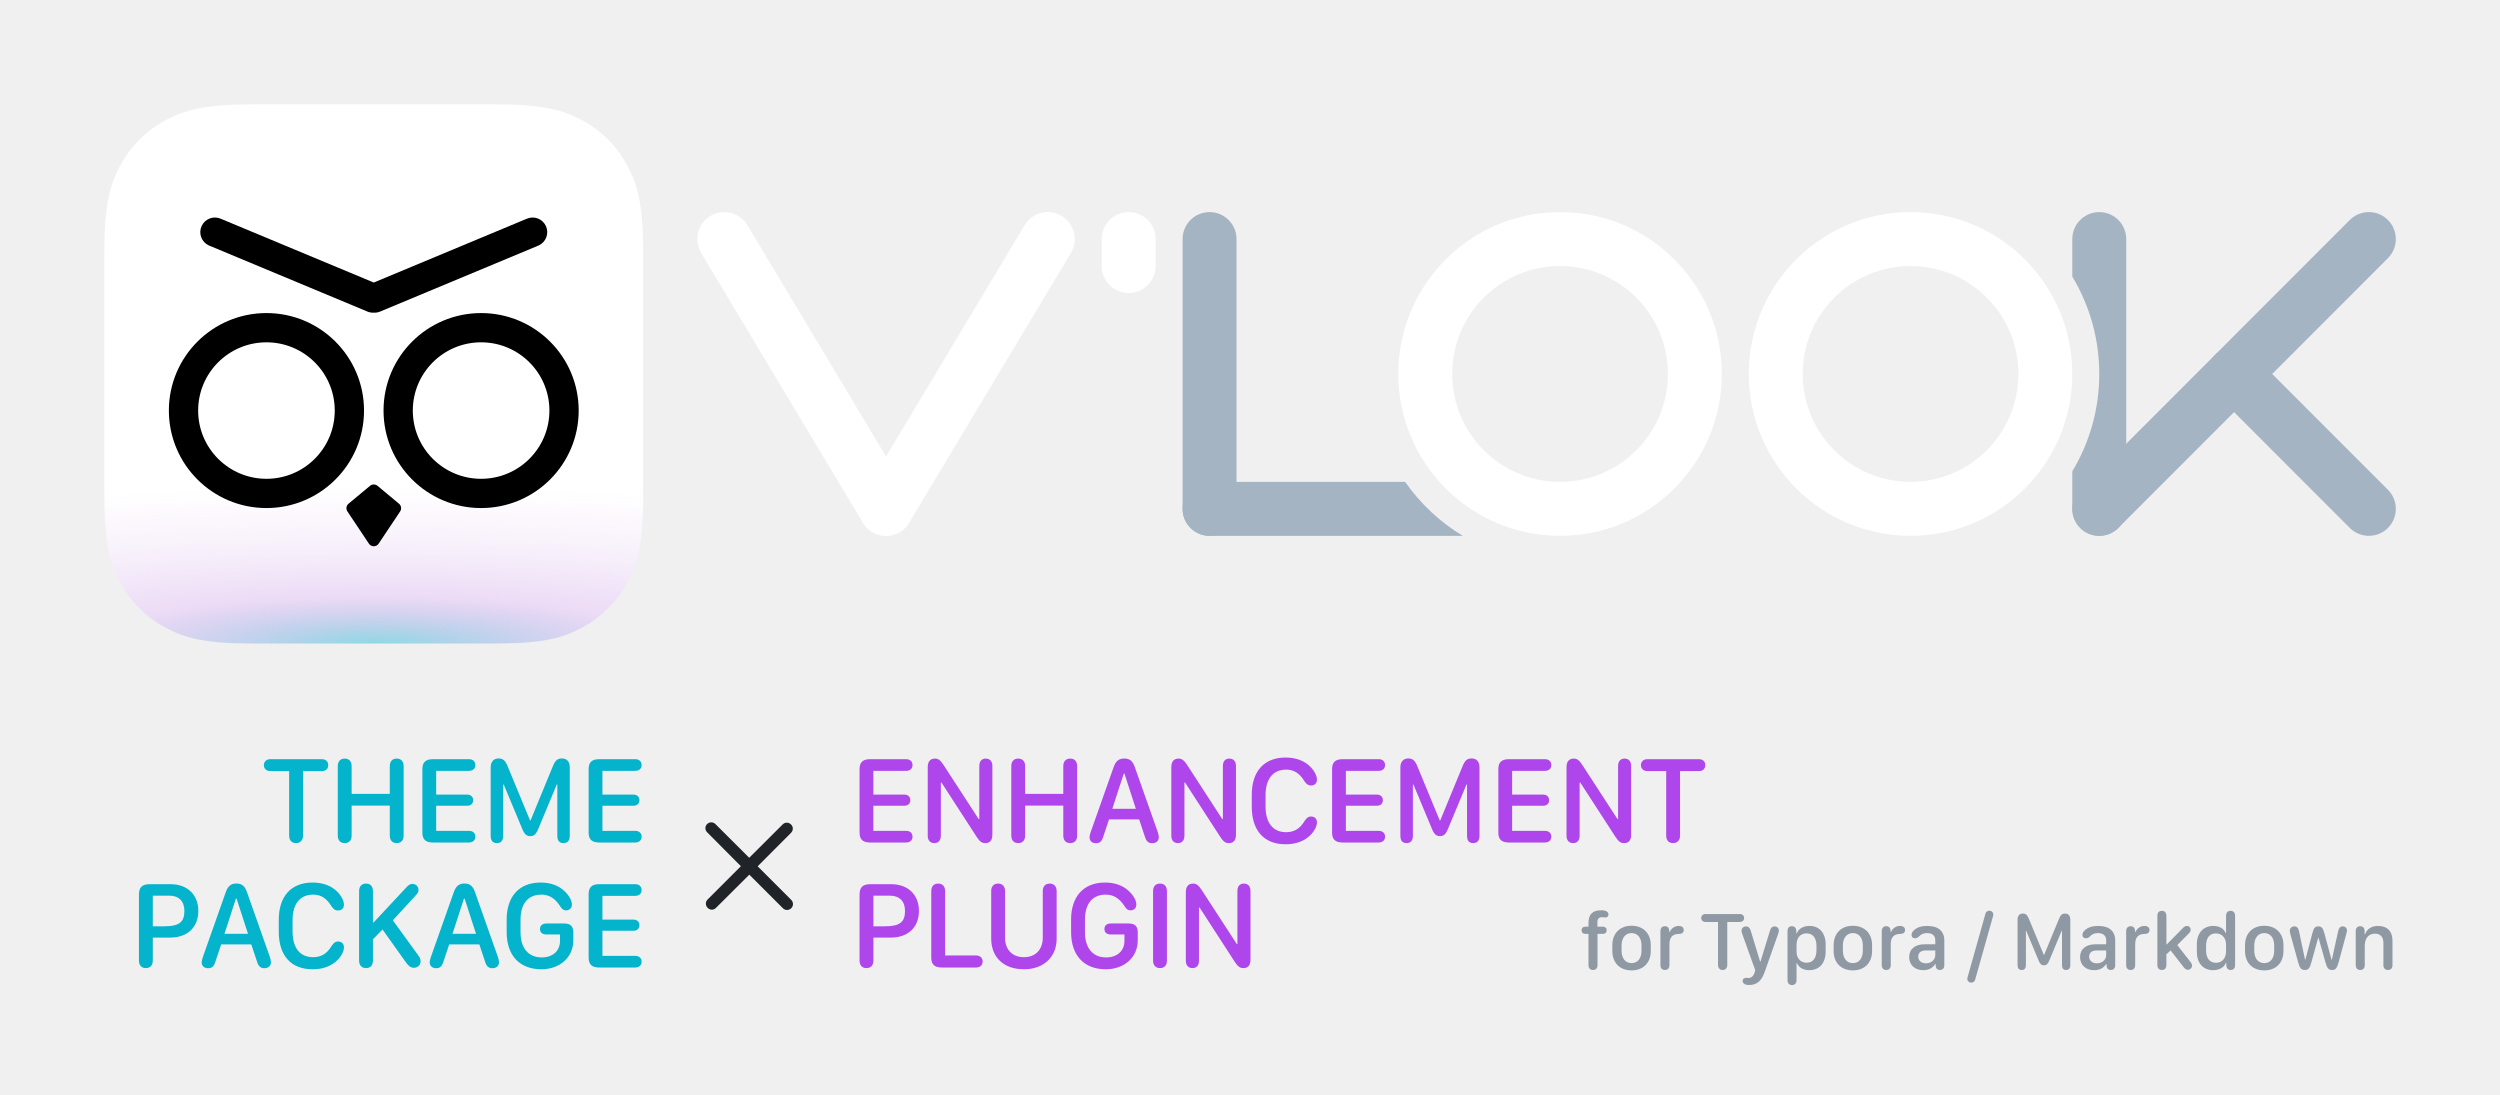
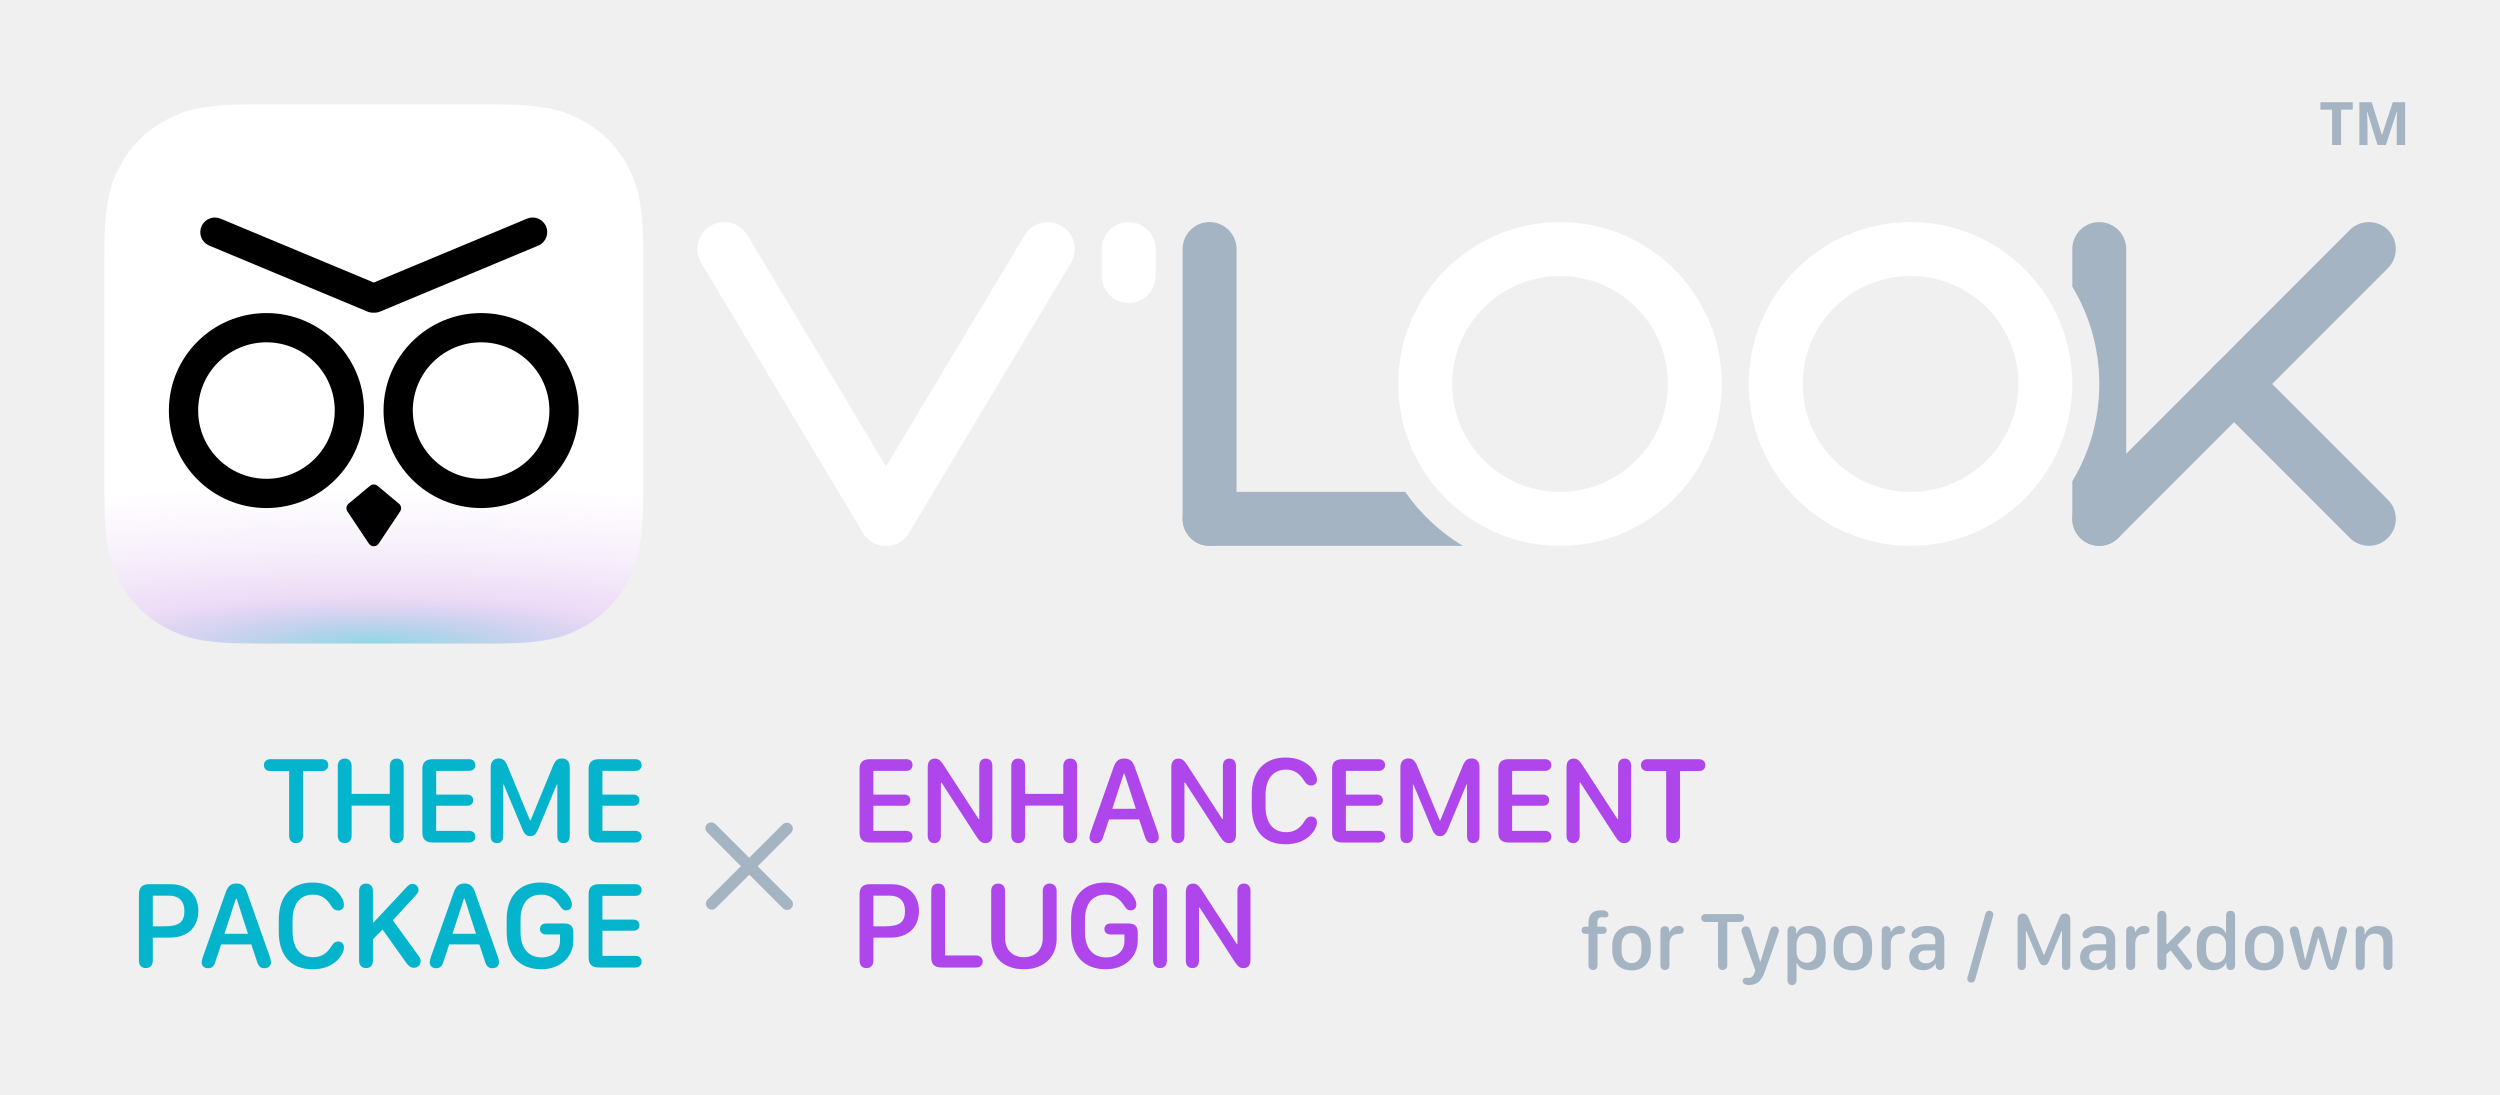
<svg xmlns="http://www.w3.org/2000/svg" xmlns:xlink="http://www.w3.org/1999/xlink" width="500" height="219" viewBox="0 0 500 219">
  <defs>
    <path d="M30.782 0h46.28c10.703 0 14.584 1.114 18.497 3.207 3.913 2.093 6.984 5.164 9.077 9.077 2.093 3.913 3.207 7.794 3.207 18.498v46.353c0 10.703-1.114 14.585-3.207 18.498-2.093 3.913-5.164 6.984-9.077 9.076-3.913 2.093-7.794 3.208-18.498 3.208h-46.28c-10.703 0-14.584-1.115-18.497-3.208-3.913-2.092-6.984-5.163-9.077-9.076C1.114 91.72 0 87.838 0 77.135V30.782c0-10.704 1.114-14.585 3.207-18.498C5.3 8.371 8.371 5.3 12.284 3.207 16.197 1.114 20.078 0 30.782 0z" id="a" />
    <radialGradient cy="100%" fx="50%" fy="100%" r="72.558%" gradientTransform="matrix(0 -1 2.40112 0 -1.901 1.5)" id="c">
      <stop stop-color="#04AAC2" stop-opacity=".45" offset="0%" />
      <stop stop-color="#9639CC" stop-opacity=".18" offset="30.303%" />
      <stop stop-color="#9639CC" stop-opacity=".08" offset="59.775%" />
      <stop stop-color="#9639CC" stop-opacity="0" offset="100%" />
    </radialGradient>
  </defs>
  <g fill="none" fill-rule="evenodd">
    <g transform="translate(20.833 20.833)">
      <mask id="b" fill="#fff">
        <use xlink:href="#a" />
      </mask>
      <g mask="url(#b)">
        <path fill="#FFF" d="M0 0h107.843v107.917H0z" />
        <path fill="url(#c)" d="M0 64.75h107.843v43.167H0z" />
      </g>
      <g mask="url(#b)" fill="#000">
        <path d="M54.67 76.332l4.297 3.577a1.17 1.17 0 0 1 .225 1.55l-4.296 6.438a1.17 1.17 0 0 1-1.948 0l-4.296-6.439a1.17 1.17 0 0 1 .224-1.55l4.296-3.576a1.17 1.17 0 0 1 1.499 0zM32.457 41.78c10.777 0 19.514 8.73 19.514 19.499 0 10.769-8.737 19.498-19.514 19.498-10.778 0-19.515-8.73-19.515-19.498 0-10.769 8.737-19.499 19.515-19.499zm42.932 0c10.777 0 19.514 8.73 19.514 19.499 0 10.769-8.737 19.498-19.514 19.498-10.778 0-19.515-8.73-19.515-19.498 0-10.769 8.737-19.499 19.515-19.499zm-42.932 5.85c-7.545 0-13.66 6.11-13.66 13.649 0 7.538 6.115 13.649 13.66 13.649 7.544 0 13.66-6.111 13.66-13.65 0-7.537-6.116-13.648-13.66-13.648zm42.932 0c-7.545 0-13.66 6.11-13.66 13.649 0 7.538 6.115 13.649 13.66 13.649 7.544 0 13.66-6.111 13.66-13.65 0-7.537-6.116-13.648-13.66-13.648zm9.123-24.711a2.929 2.929 0 0 1 3.83 1.442 2.923 2.923 0 0 1-1.416 3.887L55.312 41.429l-.06.028c-.433.19-.888.267-1.331.243a2.914 2.914 0 0 1-1.33-.243l-.06-.028-31.614-13.181A2.923 2.923 0 0 1 19.5 24.36a2.929 2.929 0 0 1 3.83-1.442l.06.027 30.53 12.73 30.53-12.73z" />
      </g>
    </g>
    <g fill-rule="nonzero">
-       <path d="M443 70.976a5.39 5.39 0 0 1 7.432-.186l.194.186 26.961 26.98a5.398 5.398 0 0 1 0 7.63 5.39 5.39 0 0 1-7.43.186l-.195-.186L443 78.607a5.398 5.398 0 0 1 0-7.63z" fill="#A5B4C2" />
-       <path d="M477.587 43.997a5.39 5.39 0 0 0-7.43-.186l-.195.186-53.922 53.958a5.398 5.398 0 0 0 0 7.631 5.39 5.39 0 0 0 7.43.186l.196-.186 53.921-53.958a5.398 5.398 0 0 0 0-7.631z" fill="#A5B4C2" />
-       <path d="M212.333 43.186a5.39 5.39 0 0 0-7.266 1.641l-.132.21-32.353 53.958a5.398 5.398 0 0 0 1.85 7.403 5.39 5.39 0 0 0 7.266-1.642l.132-.21 32.353-53.957a5.398 5.398 0 0 0-1.85-7.403z" fill="#FFF" />
-       <path d="M142.079 43.186a5.39 5.39 0 0 1 7.266 1.641l.132.21 32.353 53.958a5.398 5.398 0 0 1-1.85 7.403 5.39 5.39 0 0 1-7.266-1.642l-.132-.21L140.23 50.59a5.398 5.398 0 0 1 1.85-7.403z" fill="#FFF" />
-       <path d="M241.912 42.417c-2.9 0-5.265 2.29-5.387 5.161l-.005.234v53.959a5.394 5.394 0 0 0 5.392 5.396c2.9 0 5.264-2.29 5.387-5.162l.005-.234V47.812a5.394 5.394 0 0 0-5.392-5.395z" fill="#A5B4C2" />
-       <path d="M225.735 42.417c-2.9 0-5.265 2.29-5.387 5.161l-.005.234v5.396a5.394 5.394 0 0 0 5.392 5.396c2.9 0 5.265-2.29 5.387-5.162l.005-.234v-5.396a5.394 5.394 0 0 0-5.392-5.395z" fill="#FFF" />
-       <path d="M419.853 42.417a5.394 5.394 0 0 1 5.392 5.395v53.959l-.005.234a5.394 5.394 0 0 1-5.387 5.162 5.394 5.394 0 0 1-5.392-5.396v-7.514a37.614 37.614 0 0 0 5.392-19.465c0-7.12-1.969-13.78-5.392-19.465v-7.515l.005-.234a5.394 5.394 0 0 1 5.387-5.161zM281.03 96.374a37.96 37.96 0 0 0 11.528 10.793h-50.646l-.234-.005a5.394 5.394 0 0 1-5.158-5.391 5.394 5.394 0 0 1 5.392-5.396z" fill="#A5B4C2" />
-       <path d="M312.01 42.417c-17.868 0-32.353 14.494-32.353 32.375 0 17.88 14.485 32.375 32.353 32.375 17.868 0 32.353-14.495 32.353-32.375 0-17.88-14.485-32.375-32.353-32.375zm0 10.791c11.912 0 21.568 9.663 21.568 21.584 0 11.92-9.656 21.583-21.568 21.583s-21.569-9.663-21.569-21.583c0-11.92 9.657-21.584 21.569-21.584zM382.108 42.417c-17.868 0-32.353 14.494-32.353 32.375 0 17.88 14.485 32.375 32.353 32.375 17.868 0 32.353-14.495 32.353-32.375 0-17.88-14.485-32.375-32.353-32.375zm0 10.791c11.912 0 21.568 9.663 21.568 21.584 0 11.92-9.656 21.583-21.568 21.583s-21.569-9.663-21.569-21.583c0-11.92 9.657-21.584 21.569-21.584z" fill="#FFF" />
+       <path d="M443 72.976a5.39 5.39 0 0 1 7.432-.186l.194.186 26.961 26.98a5.398 5.398 0 0 1 0 7.63 5.39 5.39 0 0 1-7.43.186l-.195-.186L443 80.607a5.398 5.398 0 0 1 0-7.63z" fill="#A5B4C2" />
+       <path d="M477.587 45.997a5.39 5.39 0 0 0-7.43-.186l-.195.186-53.922 53.958a5.398 5.398 0 0 0 0 7.631 5.39 5.39 0 0 0 7.43.186l.196-.186 53.921-53.958a5.398 5.398 0 0 0 0-7.631z" fill="#A5B4C2" />
+       <path d="M212.333 45.186a5.39 5.39 0 0 0-7.266 1.641l-.132.21-32.353 53.958a5.398 5.398 0 0 0 1.85 7.403 5.39 5.39 0 0 0 7.266-1.642l.132-.21 32.353-53.957a5.398 5.398 0 0 0-1.85-7.403z" fill="#FFF" />
+       <path d="M142.079 45.186a5.39 5.39 0 0 1 7.266 1.641l.132.21 32.353 53.958a5.398 5.398 0 0 1-1.85 7.403 5.39 5.39 0 0 1-7.266-1.642l-.132-.21L140.23 52.59a5.398 5.398 0 0 1 1.85-7.403z" fill="#FFF" />
+       <path d="M241.912 44.417c-2.9 0-5.265 2.29-5.387 5.161l-.005.234v53.959a5.394 5.394 0 0 0 5.392 5.396c2.9 0 5.264-2.29 5.387-5.162l.005-.234V49.812a5.394 5.394 0 0 0-5.392-5.395z" fill="#A5B4C2" />
+       <path d="M225.735 44.417c-2.9 0-5.265 2.29-5.387 5.161l-.005.234v5.396a5.394 5.394 0 0 0 5.392 5.396c2.9 0 5.265-2.29 5.387-5.162l.005-.234v-5.396a5.394 5.394 0 0 0-5.392-5.395z" fill="#FFF" />
+       <path d="M419.853 44.417a5.394 5.394 0 0 1 5.392 5.395v53.959l-.005.234a5.394 5.394 0 0 1-5.387 5.162 5.394 5.394 0 0 1-5.392-5.396v-7.514a37.614 37.614 0 0 0 5.392-19.465c0-7.12-1.969-13.78-5.392-19.465v-7.515l.005-.234a5.394 5.394 0 0 1 5.387-5.161zM281.03 98.374a37.96 37.96 0 0 0 11.528 10.793h-50.646l-.234-.005a5.394 5.394 0 0 1-5.158-5.391 5.394 5.394 0 0 1 5.392-5.396z" fill="#A5B4C2" />
+       <path d="M312.01 44.417c-17.868 0-32.353 14.494-32.353 32.375 0 17.88 14.485 32.375 32.353 32.375 17.868 0 32.353-14.495 32.353-32.375 0-17.88-14.485-32.375-32.353-32.375zm0 10.791c11.912 0 21.568 9.663 21.568 21.584 0 11.92-9.656 21.583-21.568 21.583s-21.569-9.663-21.569-21.583c0-11.92 9.657-21.584 21.569-21.584zM382.108 44.417c-17.868 0-32.353 14.494-32.353 32.375 0 17.88 14.485 32.375 32.353 32.375 17.868 0 32.353-14.495 32.353-32.375 0-17.88-14.485-32.375-32.353-32.375zm0 10.791c11.912 0 21.568 9.663 21.568 21.584 0 11.92-9.656 21.583-21.568 21.583s-21.569-9.663-21.569-21.583c0-11.92 9.657-21.584 21.569-21.584z" fill="#FFF" />
    </g>
+     <text font-family="SFCompactRounded-Bold, SF Compact Rounded" font-size="12" font-weight="bold" fill="#A5B4C2">
+       <tspan x="463.846" y="29">TM</tspan>
+     </text>
    <g fill-rule="nonzero">
      <g fill="#04B3CC">
        <path d="M59.207 168.622c.854 0 1.392-.574 1.392-1.49v-12.914h3.796c.757 0 1.257-.476 1.257-1.184s-.5-1.197-1.257-1.197H54.043c-.744 0-1.27.489-1.27 1.197 0 .695.526 1.184 1.27 1.184h3.785v12.915c0 .928.524 1.49 1.379 1.49zM79.349 168.622c.866 0 1.379-.561 1.379-1.514V153.23c0-.952-.513-1.514-1.38-1.514-.878 0-1.391.562-1.391 1.514v5.542h-7.63v-5.542c0-.952-.512-1.514-1.379-1.514-.879 0-1.391.562-1.391 1.514v13.88c0 .952.512 1.513 1.391 1.513.867 0 1.38-.561 1.38-1.514v-5.993h7.629v5.993c0 .953.513 1.514 1.392 1.514zM84.475 166.522c0 1.368.66 1.978 2.1 1.978h7.214c.782 0 1.282-.452 1.282-1.16 0-.72-.5-1.172-1.282-1.172h-6.555v-5.017h6.201c.72 0 1.197-.427 1.197-1.11 0-.684-.476-1.124-1.197-1.124h-6.2v-4.748h6.579c.757 0 1.257-.452 1.257-1.16s-.5-1.172-1.257-1.172h-7.239c-1.44 0-2.1.623-2.1 1.978v12.707zM99.38 168.622c.818 0 1.258-.513 1.258-1.477v-10.242h.11l3.71 8.9c.44 1.073.891 1.427 1.6 1.427.695 0 1.135-.341 1.586-1.428l3.711-8.899h.11v10.242c0 .977.415 1.477 1.22 1.477.831 0 1.27-.513 1.27-1.477v-13.672c0-1.135-.573-1.782-1.562-1.782-.903 0-1.367.378-1.88 1.697l-4.407 10.705h-.097l-4.42-10.693c-.512-1.318-1-1.71-1.867-1.71-.989 0-1.587.66-1.587 1.783v13.672c0 .977.427 1.477 1.245 1.477zM117.727 166.522c0 1.368.66 1.978 2.1 1.978h7.214c.782 0 1.282-.452 1.282-1.16 0-.72-.5-1.172-1.282-1.172h-6.555v-5.017h6.201c.72 0 1.197-.427 1.197-1.11 0-.684-.476-1.124-1.197-1.124h-6.2v-4.748h6.579c.757 0 1.257-.452 1.257-1.16s-.5-1.172-1.257-1.172h-7.239c-1.44 0-2.1.623-2.1 1.978v12.707zM29.165 193.622c.88 0 1.392-.561 1.392-1.514v-4.59h3.503c3.406 0 5.603-2.038 5.603-5.346 0-3.21-2.185-5.335-5.53-5.335h-4.138c-1.586 0-2.209.599-2.209 2.149v13.122c0 .953.513 1.514 1.38 1.514zm1.392-8.362v-6.128h3.308c1.917 0 3.015 1.123 3.015 3.064 0 2.27-1.11 3.064-4.016 3.064h-2.307zM41.629 193.646c.744 0 1.16-.366 1.452-1.318l1.148-3.442h6.03l1.148 3.442c.28.94.72 1.318 1.464 1.318.794 0 1.319-.463 1.319-1.196 0-.305-.073-.635-.208-1.037l-4.577-12.952c-.415-1.233-1.014-1.758-2.124-1.758-1.111 0-1.71.537-2.137 1.758l-4.577 12.952c-.159.463-.232.78-.232 1.074 0 .708.525 1.16 1.294 1.16zm3.26-6.884l2.294-7.044h.134l2.283 7.044h-4.712zM55.752 186.334c0 4.773 2.442 7.52 6.75 7.52 2.015 0 3.638-.586 4.798-1.66.916-.818 1.49-1.904 1.49-2.722 0-.708-.452-1.172-1.185-1.172-.512 0-.83.232-1.27.866-.903 1.55-2.111 2.271-3.698 2.271-2.649 0-4.126-1.843-4.126-5.176v-2.221c0-3.26 1.49-5.115 4.126-5.115 1.563 0 2.686.732 3.65 2.32.44.646.793.854 1.33.854.696 0 1.172-.452 1.172-1.172 0-.733-.512-1.77-1.33-2.588-1.184-1.196-2.881-1.831-4.956-1.831-4.285 0-6.75 2.77-6.75 7.446v2.38zM82.742 193.561c.818 0 1.38-.55 1.38-1.33 0-.416-.123-.696-.684-1.453l-4.87-6.714 4.504-4.907c.5-.537.634-.794.634-1.16 0-.684-.524-1.22-1.22-1.22-.428 0-.77.195-1.245.732l-6.507 6.97h-.146v-6.25c0-.952-.513-1.514-1.38-1.514-.879 0-1.391.562-1.391 1.514v13.88c0 .952.525 1.513 1.404 1.513.866 0 1.367-.561 1.367-1.514v-4.248l1.916-1.965 4.761 6.69c.5.683.952.976 1.477.976zM87.234 193.646c.745 0 1.16-.366 1.453-1.318l1.147-3.442h6.03l1.148 3.442c.28.94.72 1.318 1.465 1.318.793 0 1.318-.463 1.318-1.196 0-.305-.073-.635-.207-1.037L95.01 178.46c-.415-1.233-1.013-1.758-2.124-1.758-1.11 0-1.709.537-2.136 1.758l-4.578 12.952c-.158.463-.232.78-.232 1.074 0 .708.525 1.16 1.294 1.16zm3.26-6.884l2.294-7.044h.135l2.282 7.044h-4.711zM101.333 186.432c0 4.651 2.588 7.422 6.934 7.422 3.723 0 6.396-2.405 6.396-5.774v-1.587c0-1.233-.561-1.794-1.818-1.794h-3.565c-.806 0-1.282.403-1.282 1.098 0 .696.476 1.099 1.282 1.099h2.722v1.306c0 1.965-1.452 3.284-3.65 3.284-2.685 0-4.248-1.856-4.248-5.066v-2.442c0-3.259 1.502-5.053 4.163-5.053 1.733 0 2.869.903 3.845 2.441.342.513.647.708 1.111.708.696 0 1.16-.464 1.16-1.184 0-.806-.61-1.868-1.538-2.71-1.16-1.098-2.784-1.672-4.737-1.672-4.26 0-6.775 2.783-6.775 7.385v2.54zM117.727 191.522c0 1.368.66 1.978 2.1 1.978h7.214c.782 0 1.282-.452 1.282-1.16 0-.72-.5-1.172-1.282-1.172h-6.555v-5.017h6.201c.72 0 1.197-.427 1.197-1.11 0-.684-.476-1.124-1.197-1.124h-6.2v-4.748h6.579c.757 0 1.257-.452 1.257-1.16s-.5-1.172-1.257-1.172h-7.239c-1.44 0-2.1.623-2.1 1.978v12.707z" />
      </g>
-       <g fill="#8F99A4">
+       <g fill="#A5B4C2">
        <path d="M319.503 192.997v-6.217h1.034c.504 0 .797-.277.797-.725 0-.455-.293-.724-.797-.724h-1.058v-.822c0-.74.293-1.066.878-1.066.35 0 .44.049.757.049.35 0 .578-.236.578-.602 0-.236-.114-.432-.325-.586-.245-.163-.619-.253-1.107-.253-1.71 0-2.564.79-2.564 2.523v.757h-.586c-.504 0-.797.269-.797.724 0 .456.301.725.797.725h.586v6.217c0 .635.334 1.001.904 1.001.57 0 .903-.366.903-1.001zM326.315 185.152c-2.247 0-3.85 1.432-3.85 3.882v1.147c0 2.482 1.603 3.898 3.85 3.898 2.237 0 3.84-1.416 3.84-3.898v-1.155c0-2.442-1.603-3.874-3.84-3.874zm0 1.465c1.237 0 1.985.968 1.985 2.498v1.001c0 1.555-.748 2.507-1.985 2.507-1.23 0-2.002-.952-2.002-2.507v-1c0-1.53.773-2.5 2.002-2.5zM333.891 192.997v-4.175c0-1.35.627-2.018 1.855-2.034.31-.008.546-.057.709-.171.195-.13.292-.334.292-.619 0-.268-.105-.488-.3-.618-.163-.13-.4-.195-.684-.195-.798 0-1.449.415-1.84 1.228h-.065v-.26c-.024-.578-.333-.911-.87-.911-.57 0-.904.366-.904 1v6.755c0 .635.318 1.001.896 1.001.577 0 .911-.366.911-1.001zM344.527 193.998c.57 0 .928-.382.928-.993v-8.61h2.531c.505 0 .838-.317.838-.79 0-.471-.333-.797-.838-.797h-6.901c-.496 0-.846.326-.846.798 0 .464.35.79.846.79h2.523v8.61c0 .618.35.992.92.992zM348.523 196.187a.67.67 0 0 0 .204.488c.211.212.594.326 1.074.326 1.554 0 2.482-.749 3.133-2.604l2.726-7.715c.082-.236.122-.407.122-.553 0-.489-.374-.847-.87-.847-.464 0-.765.285-.928.88l-1.888 6.151h-.073l-1.872-6.152c-.163-.594-.472-.879-.944-.879-.521 0-.904.366-.904.855 0 .146.033.325.106.545l2.637 7.349c0 .04-.106.455-.122.48-.195.659-.651 1.082-1.172 1.082-.212 0-.366-.032-.513-.032-.431 0-.716.252-.716.626zM359.306 196.008v-3.385h.09c.382.903 1.27 1.416 2.45 1.416 2.034 0 3.287-1.424 3.287-3.76v-1.343c0-2.327-1.237-3.751-3.247-3.751-1.22 0-2.19.57-2.54 1.497h-.089v-.529c-.024-.586-.342-.911-.887-.911-.561 0-.87.358-.87 1v9.766c0 .643.325 1.001.895 1.001.577 0 .911-.358.911-1zm0-5.672v-1.318c0-1.473.757-2.344 2.002-2.344 1.27 0 1.986.903 1.986 2.514v.847c0 1.595-.716 2.514-1.962 2.514-1.204 0-2.026-.887-2.026-2.213zM370.577 185.152c-2.246 0-3.85 1.432-3.85 3.882v1.147c0 2.482 1.604 3.898 3.85 3.898 2.238 0 3.841-1.416 3.841-3.898v-1.155c0-2.442-1.603-3.874-3.84-3.874zm0 1.465c1.237 0 1.986.968 1.986 2.498v1.001c0 1.555-.749 2.507-1.986 2.507-1.229 0-2.002-.952-2.002-2.507v-1c0-1.53.773-2.5 2.002-2.5zM378.154 192.997v-4.175c0-1.35.626-2.018 1.855-2.034.31-.008.545-.057.708-.171.196-.13.293-.334.293-.619 0-.268-.106-.488-.3-.618-.164-.13-.4-.195-.685-.195-.797 0-1.448.415-1.839 1.228h-.065v-.26c-.024-.578-.333-.911-.87-.911-.57 0-.904.366-.904 1v6.755c0 .635.317 1.001.895 1.001.578 0 .912-.366.912-1.001zM387.04 192.802h.09v.382c.04.513.358.814.854.814.562 0 .88-.358.88-.977v-4.923c0-1.872-1.213-2.913-3.386-2.913-.895 0-1.579.154-2.1.439-.724.39-1.066.879-1.066 1.375 0 .39.26.66.66.66.309 0 .52-.082.74-.293.496-.505.968-.75 1.652-.75 1.099 0 1.693.505 1.693 1.474v.765h-2.149c-1.92.008-3.076.976-3.076 2.563 0 1.563 1.131 2.62 2.808 2.62 1.066 0 1.928-.439 2.4-1.236zm-3.393-1.473c0-.79.553-1.237 1.514-1.237h1.896v.927c0 .928-.806 1.644-1.856 1.644-.927 0-1.554-.537-1.554-1.334zM395.024 195.951l3.597-12.76c.024-.065.04-.18.049-.269.008-.423-.35-.781-.798-.781-.374 0-.675.22-.773.57l-3.589 12.76a.78.78 0 0 0 .749 1.058c.366 0 .667-.22.765-.578zM404.342 193.998c.545 0 .838-.342.838-.985v-6.827h.073l2.474 5.932c.293.716.594.952 1.066.952.464 0 .757-.228 1.058-.952l2.474-5.932h.074v6.827c0 .651.276.985.813.985.554 0 .847-.342.847-.985V183.9c0-.757-.383-1.188-1.042-1.188-.602 0-.911.252-1.253 1.13l-2.938 7.138h-.065l-2.946-7.13c-.342-.878-.667-1.138-1.245-1.138-.66 0-1.058.439-1.058 1.188v9.114c0 .651.285.985.83.985zM421.22 192.802h.09v.382c.04.513.358.814.854.814.562 0 .879-.358.879-.977v-4.923c0-1.872-1.213-2.913-3.385-2.913-.896 0-1.58.154-2.1.439-.724.39-1.066.879-1.066 1.375 0 .39.26.66.66.66.308 0 .52-.082.74-.293.496-.505.968-.75 1.652-.75 1.098 0 1.692.505 1.692 1.474v.765h-2.148c-1.92.008-3.076.976-3.076 2.563 0 1.563 1.131 2.62 2.807 2.62 1.066 0 1.93-.439 2.401-1.236zm-3.393-1.473c0-.79.553-1.237 1.513-1.237h1.896v.927c0 .928-.805 1.644-1.855 1.644-.928 0-1.554-.537-1.554-1.334zM427.039 192.997v-4.175c0-1.35.626-2.018 1.855-2.034.31-.008.546-.057.708-.171.196-.13.293-.334.293-.619 0-.268-.106-.488-.3-.618-.164-.13-.4-.195-.684-.195-.798 0-1.449.415-1.84 1.228h-.065v-.26c-.024-.578-.333-.911-.87-.911-.57 0-.904.366-.904 1v6.755c0 .635.318 1.001.895 1.001.578 0 .912-.366.912-1.001zM433.28 192.997v-2.124l.839-.798 2.645 3.402c.26.334.512.48.814.48.455 0 .83-.382.83-.83 0-.228-.106-.48-.318-.74l-2.628-3.37 2.335-2.368c.236-.244.334-.455.334-.7a.731.731 0 0 0-.757-.756c-.277 0-.513.122-.806.423l-3.198 3.255h-.09v-5.705c0-.634-.333-1-.903-1-.577 0-.903.366-.903 1v9.831c0 .635.334 1.001.911 1.001.57 0 .896-.366.896-1.001zM445.17 192.55h.09v.528c.032.586.35.92.879.92.57 0 .879-.358.879-1.001v-9.83c0-.635-.326-1.002-.904-1.002-.577 0-.903.367-.903 1.001v3.426h-.09c-.333-.878-1.269-1.407-2.465-1.407-2.002 0-3.288 1.432-3.288 3.678v1.497c0 2.246 1.261 3.679 3.255 3.679 1.245 0 2.287-.61 2.547-1.49zm-3.955-2.458v-.96c0-1.539.716-2.458 1.937-2.458 1.213 0 2.059.911 2.059 2.213v1.327c0 1.44-.781 2.344-2.018 2.344-1.245 0-1.978-.912-1.978-2.466zM452.853 185.152c-2.246 0-3.85 1.432-3.85 3.882v1.147c0 2.482 1.604 3.898 3.85 3.898 2.238 0 3.84-1.416 3.84-3.898v-1.155c0-2.442-1.602-3.874-3.84-3.874zm0 1.465c1.237 0 1.985.968 1.985 2.498v1.001c0 1.555-.748 2.507-1.985 2.507-1.23 0-2.002-.952-2.002-2.507v-1c0-1.53.773-2.5 2.002-2.5zM459.632 192.468c.317 1.18.642 1.53 1.334 1.53.692 0 .993-.326 1.31-1.53l1.36-4.915h.065l1.391 4.915c.326 1.204.66 1.53 1.343 1.53.643 0 .968-.334 1.286-1.53l1.587-5.867c.065-.22.09-.375.09-.497 0-.488-.35-.83-.88-.83-.44 0-.757.334-.879.92l-1.261 5.72h-.081l-1.44-5.322c-.277-1.025-.562-1.318-1.189-1.318-.635 0-.911.293-1.18 1.318l-1.408 5.323H461l-1.205-5.705c-.114-.61-.44-.936-.911-.936-.553 0-.928.366-.928.895 0 .122.025.269.073.489l1.604 5.81zM478.496 193.005v-4.899c0-1.855-1.058-2.921-2.898-2.921-1.285 0-2.238.626-2.588 1.676h-.089v-.692c-.016-.594-.334-.927-.879-.927-.553 0-.895.366-.895.976v6.779c0 .635.325 1.001.903 1.001.57 0 .904-.366.904-1.001v-3.874c0-1.489.789-2.392 2.034-2.392 1.09 0 1.693.667 1.693 1.88v4.386c0 .635.333 1.001.911 1.001.57 0 .904-.358.904-.993z" />
      </g>
-       <path d="M143.19 181.584l6.674-6.653 6.714 6.714c.447.468 1.2.468 1.668 0a1.167 1.167 0 0 0 0-1.669l-6.714-6.713 6.673-6.694c.468-.468.489-1.22 0-1.668a1.156 1.156 0 0 0-1.688 0l-6.674 6.653-6.754-6.735a1.167 1.167 0 0 0-1.668 0c-.468.448-.448 1.2.02 1.648l6.734 6.775-6.653 6.653c-.468.448-.468 1.22.02 1.689.469.468 1.201.468 1.649 0z" fill="#202428" />
+       <path d="M143.19 181.584l6.674-6.653 6.714 6.714c.447.468 1.2.468 1.668 0a1.167 1.167 0 0 0 0-1.669l-6.714-6.713 6.673-6.694c.468-.468.489-1.22 0-1.668a1.156 1.156 0 0 0-1.688 0l-6.674 6.653-6.754-6.735a1.167 1.167 0 0 0-1.668 0c-.468.448-.448 1.2.02 1.648l6.734 6.775-6.653 6.653c-.468.448-.468 1.22.02 1.689.469.468 1.201.468 1.649 0z" fill="#A5B4C2" />
      <g fill="#AE46EB">
        <path d="M171.91 166.522c0 1.368.659 1.978 2.099 1.978h7.214c.782 0 1.282-.452 1.282-1.16 0-.72-.5-1.172-1.282-1.172h-6.555v-5.017h6.201c.72 0 1.197-.427 1.197-1.11 0-.684-.476-1.124-1.197-1.124h-6.2v-4.748h6.579c.757 0 1.257-.452 1.257-1.16s-.5-1.172-1.257-1.172h-7.239c-1.44 0-2.1.623-2.1 1.978v12.707zM188.17 167.145V156.5h.121l7.02 10.84c.646.977 1.037 1.282 1.757 1.282.928 0 1.404-.586 1.404-1.672v-13.758c0-.915-.488-1.477-1.318-1.477-.83 0-1.294.562-1.294 1.477V163.8h-.135l-6.958-10.717c-.598-.904-1.025-1.368-1.745-1.368-.977 0-1.477.598-1.477 1.722v13.708c0 .916.488 1.477 1.318 1.477.83 0 1.306-.561 1.306-1.477zM214.048 168.622c.867 0 1.38-.561 1.38-1.514V153.23c0-.952-.513-1.514-1.38-1.514-.879 0-1.392.562-1.392 1.514v5.542h-7.629v-5.542c0-.952-.513-1.514-1.38-1.514-.878 0-1.39.562-1.39 1.514v13.88c0 .952.512 1.513 1.39 1.513.867 0 1.38-.561 1.38-1.514v-5.993h7.63v5.993c0 .953.512 1.514 1.391 1.514zM219.2 168.646c.744 0 1.16-.366 1.452-1.318l1.148-3.442h6.03l1.147 3.442c.281.94.72 1.318 1.465 1.318.794 0 1.318-.463 1.318-1.196 0-.305-.073-.635-.207-1.037l-4.578-12.952c-.415-1.233-1.013-1.758-2.124-1.758-1.11 0-1.709.537-2.136 1.758l-4.578 12.952c-.158.463-.232.78-.232 1.074 0 .708.525 1.16 1.294 1.16zm3.259-6.884l2.295-7.044h.134l2.283 7.044h-4.712zM236.887 167.145V156.5h.122l7.02 10.84c.647.977 1.037 1.282 1.757 1.282.928 0 1.404-.586 1.404-1.672v-13.758c0-.915-.488-1.477-1.318-1.477-.83 0-1.294.562-1.294 1.477V163.8h-.134l-6.958-10.717c-.599-.904-1.026-1.368-1.746-1.368-.977 0-1.477.598-1.477 1.722v13.708c0 .916.488 1.477 1.318 1.477.83 0 1.306-.561 1.306-1.477zM250.352 161.334c0 4.773 2.441 7.52 6.75 7.52 2.014 0 3.638-.586 4.798-1.66.915-.818 1.489-1.904 1.489-2.722 0-.708-.452-1.172-1.184-1.172-.513 0-.83.232-1.27.866-.903 1.55-2.112 2.271-3.698 2.271-2.65 0-4.126-1.843-4.126-5.176v-2.221c0-3.26 1.489-5.115 4.126-5.115 1.562 0 2.685.732 3.65 2.32.439.646.793.854 1.33.854.696 0 1.172-.452 1.172-1.172 0-.733-.513-1.77-1.33-2.588-1.185-1.196-2.882-1.831-4.957-1.831-4.284 0-6.75 2.77-6.75 7.446v2.38zM266.416 166.522c0 1.368.66 1.978 2.1 1.978h7.214c.781 0 1.282-.452 1.282-1.16 0-.72-.5-1.172-1.282-1.172h-6.555v-5.017h6.201c.72 0 1.196-.427 1.196-1.11 0-.684-.476-1.124-1.196-1.124h-6.201v-4.748h6.58c.756 0 1.257-.452 1.257-1.16s-.5-1.172-1.257-1.172h-7.24c-1.44 0-2.099.623-2.099 1.978v12.707zM281.321 168.622c.818 0 1.257-.513 1.257-1.477v-10.242h.11l3.711 8.9c.44 1.073.891 1.427 1.6 1.427.695 0 1.135-.341 1.586-1.428l3.711-8.899h.11v10.242c0 .977.415 1.477 1.22 1.477.83 0 1.27-.513 1.27-1.477v-13.672c0-1.135-.574-1.782-1.562-1.782-.904 0-1.367.378-1.88 1.697l-4.407 10.705h-.098L283.53 153.4c-.512-1.318-1-1.71-1.867-1.71-.989 0-1.587.66-1.587 1.783v13.672c0 .977.427 1.477 1.245 1.477zM299.668 166.522c0 1.368.66 1.978 2.1 1.978h7.214c.781 0 1.282-.452 1.282-1.16 0-.72-.5-1.172-1.282-1.172h-6.555v-5.017h6.201c.72 0 1.196-.427 1.196-1.11 0-.684-.476-1.124-1.196-1.124h-6.201v-4.748h6.58c.756 0 1.257-.452 1.257-1.16s-.5-1.172-1.257-1.172h-7.24c-1.44 0-2.099.623-2.099 1.978v12.707zM315.928 167.145V156.5h.122l7.02 10.84c.646.977 1.037 1.282 1.757 1.282.928 0 1.404-.586 1.404-1.672v-13.758c0-.915-.489-1.477-1.319-1.477s-1.294.562-1.294 1.477V163.8h-.134l-6.958-10.717c-.598-.904-1.025-1.368-1.746-1.368-.976 0-1.477.598-1.477 1.722v13.708c0 .916.489 1.477 1.319 1.477s1.306-.561 1.306-1.477zM334.617 168.622c.854 0 1.392-.574 1.392-1.49v-12.914h3.796c.757 0 1.257-.476 1.257-1.184s-.5-1.197-1.257-1.197h-10.352c-.744 0-1.27.489-1.27 1.197 0 .695.526 1.184 1.27 1.184h3.785v12.915c0 .928.524 1.49 1.379 1.49zM173.289 193.622c.879 0 1.391-.561 1.391-1.514v-4.59h3.504c3.406 0 5.603-2.038 5.603-5.346 0-3.21-2.185-5.335-5.53-5.335h-4.138c-1.587 0-2.21.599-2.21 2.149v13.122c0 .953.513 1.514 1.38 1.514zm1.391-8.362v-6.128h3.309c1.916 0 3.015 1.123 3.015 3.064 0 2.27-1.111 3.064-4.016 3.064h-2.308zM196.531 192.304c0-.72-.525-1.209-1.294-1.209h-6.213V178.23c0-.952-.513-1.514-1.38-1.514-.879 0-1.391.562-1.391 1.514v13.293c0 1.368.659 1.978 2.1 1.978h6.884c.77 0 1.294-.476 1.294-1.196zM211.326 187.738v-9.533c0-.928-.537-1.49-1.392-1.49-.866 0-1.38.562-1.38 1.49v9.326c0 2.405-1.464 3.906-3.771 3.906-2.32 0-3.772-1.49-3.772-3.906v-9.326c0-.928-.537-1.49-1.392-1.49-.866 0-1.379.562-1.379 1.49v9.497c0 3.698 2.43 6.152 6.543 6.152 3.943 0 6.543-2.441 6.543-6.116zM214.219 186.432c0 4.651 2.588 7.422 6.934 7.422 3.723 0 6.396-2.405 6.396-5.774v-1.587c0-1.233-.561-1.794-1.819-1.794h-3.564c-.806 0-1.282.403-1.282 1.098 0 .696.476 1.099 1.282 1.099h2.722v1.306c0 1.965-1.453 3.284-3.65 3.284-2.686 0-4.248-1.856-4.248-5.066v-2.441c0-3.26 1.501-5.054 4.163-5.054 1.733 0 2.868.903 3.845 2.441.342.513.647.708 1.11.708.696 0 1.16-.464 1.16-1.184 0-.806-.61-1.868-1.538-2.71-1.16-1.098-2.783-1.672-4.736-1.672-4.26 0-6.775 2.783-6.775 7.385v2.54zM232.005 193.622c.866 0 1.379-.561 1.379-1.514V178.23c0-.952-.513-1.514-1.38-1.514-.878 0-1.391.562-1.391 1.514v13.88c0 .952.525 1.513 1.392 1.513zM239.793 192.145V181.5h.122l7.019 10.84c.647.977 1.037 1.282 1.758 1.282.927 0 1.403-.586 1.403-1.672v-13.758c0-.915-.488-1.477-1.318-1.477-.83 0-1.294.562-1.294 1.477V188.8h-.134l-6.958-10.717c-.598-.904-1.026-1.368-1.746-1.368-.976 0-1.477.598-1.477 1.722v13.708c0 .916.488 1.477 1.319 1.477.83 0 1.306-.561 1.306-1.477z" />
      </g>
    </g>
  </g>
</svg>
